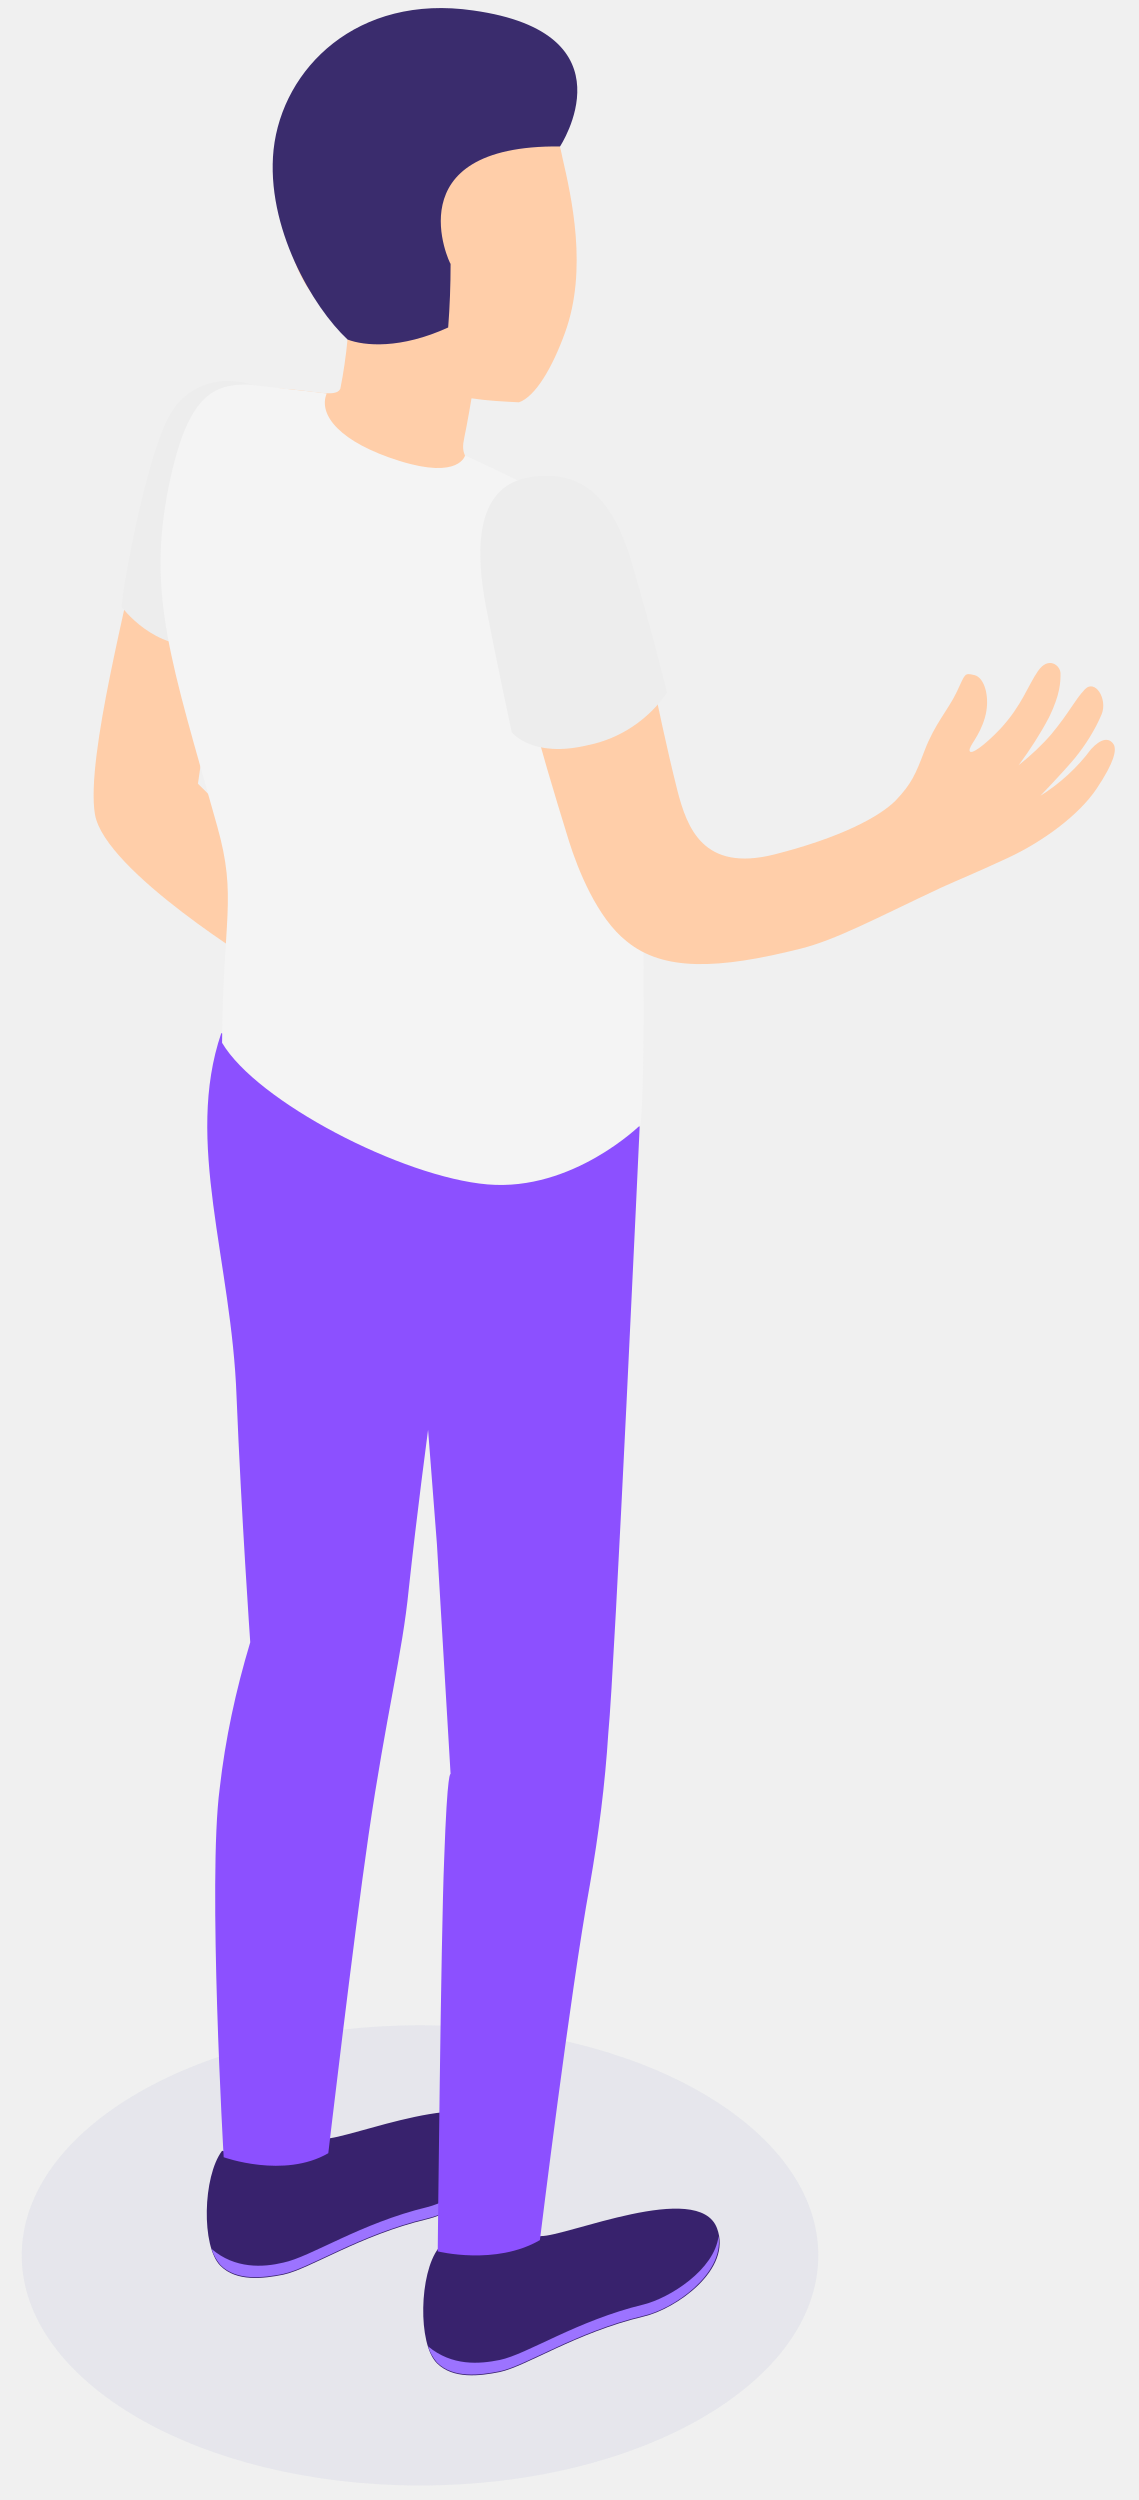
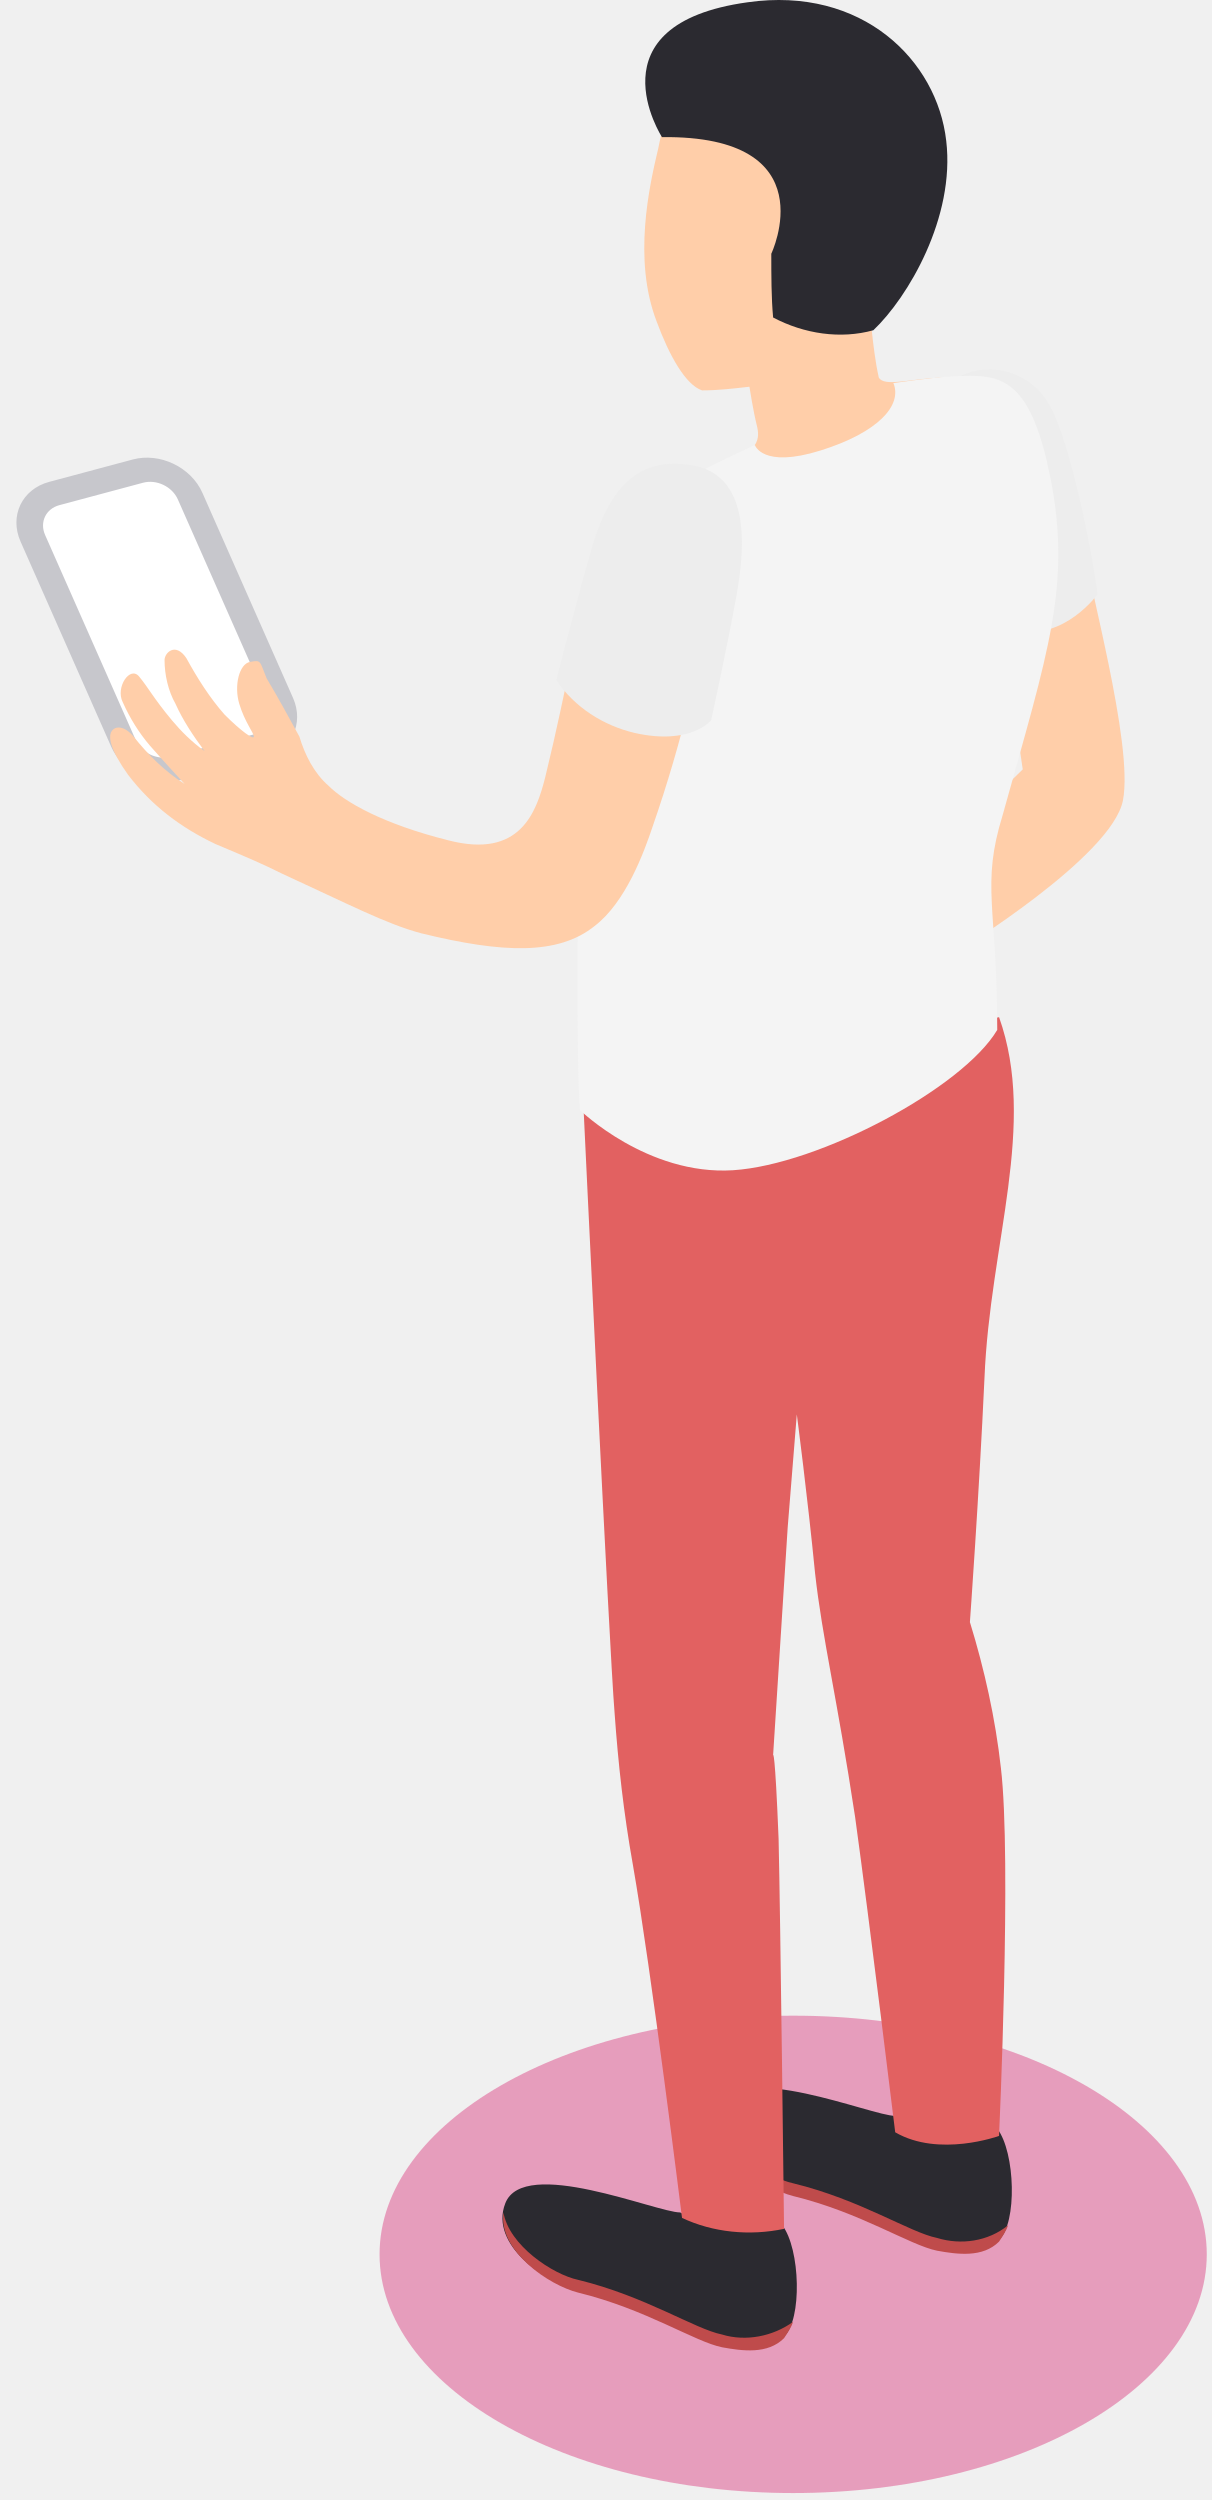
- <svg xmlns="http://www.w3.org/2000/svg" version="1.1" id="Layer_1" x="0px" y="0px" viewBox="0 0 141.5 310.7" style="enable-background:new 0 0 141.5 310.7;" xml:space="preserve">
-   <style type="text/css">
- 	.st0{opacity:0.4;fill:#D6D8E5;enable-background:new    ;}
- 	.st1{fill:#FFCEA9;}
- 	.st2{fill:#EDEDED;}
- 	.st3{fill:#38226D;}
- 	.st4{fill:#9C73FF;}
- 	.st5{fill:#8C50FF;}
- 	.st6{fill:#F4F4F4;}
- 	.st7{fill:#3A2C6D;}
- </style>
-   <g id="Men_2">
-     <ellipse class="st0" cx="52.2" cy="280.3" rx="49.5" ry="28.6" />
-     <path id="_Контур_6" class="st1" d="M16.9,68.5c-0.6,4.8-6.3,25.6-5.1,32.7s20.8,19,20.8,19l2.7-12.2L24.6,97.4l2.9-20.1   L16.9,68.5z" />
-     <path id="_Контур_7" class="st2" d="M32.1,48.1c-2.8-1.2-8-1.5-10.9,3.3s-5.9,21.2-6.1,24c0,0,4.1,5.6,10.1,4.7L32.1,48.1z" />
-     <path class="st3" d="M54.5,279.4c4.3,1.2,8.8,0.6,12.7-1.5c3.1,0.1,19.6-7,21.9-1c2,5.2-5.2,10.1-9.1,11c-8.4,2-14.6,6.2-17.9,6.9   c-2.5,0.5-5.8,0.9-7.8-1.1C51.9,291.3,52.1,282.5,54.5,279.4z" />
-     <path class="st4" d="M62.1,293.3c3.4-0.7,9.6-4.9,17.9-6.9c3.2-0.8,8.8-4.3,9.3-8.5c0.7,4.8-5.7,9.1-9.3,9.9   c-8.4,2-14.6,6.2-17.9,6.9c-2.5,0.5-5.8,0.9-7.8-1.1c-0.5-0.6-0.9-1.3-1.1-2C56.2,294.1,59.6,293.8,62.1,293.3z" />
-     <path class="st3" d="M27.6,267.3c4.3,1.2,8.8,0.6,12.7-1.5c3.1,0.1,19.6-7,21.9-1c2,5.2-5.2,10.1-9.1,11c-8.4,2-14.6,6.2-17.9,6.9   c-2.5,0.5-5.8,0.9-7.8-1.1C25,279.2,25.2,270.5,27.6,267.3z" />
-     <path class="st4" d="M35.2,281.2c3.4-0.7,9.6-4.9,17.9-6.9c3.2-0.8,8.8-4.3,9.3-8.5c0.8,4.8-5.7,9.1-9.3,9.9   c-8.4,2-14.6,6.2-17.9,6.9c-2.5,0.5-5.8,0.9-7.8-1.1c-0.5-0.6-0.9-1.3-1.1-2C29.2,282,32.7,281.8,35.2,281.2z" />
-     <path id="_Контур_8" class="st5" d="M27.3,222.3c0.7-6.2,2-12.2,3.8-18.2c0,0-1.1-15.7-1.7-30.5c-0.6-16.9-6.5-31.7-1.9-45.2   L79.5,140c0,0-3.1,67.3-3.9,75.4c-0.4,6.3-1.2,12.6-2.3,18.9c-2.4,13.1-6.2,44.1-6.2,44.1c-5.5,3.2-12.7,1.4-12.7,1.4   s0.4-39.3,0.8-48.7c0.4-11.5,0.8-10.6,0.8-10.6l-1.7-28.6l-1.1-14.2c0,0-1.4,10.5-2.4,19.8c-0.8,8.1-2.8,15.5-5,30.6   c-1.9,13.1-5,39.5-5,39.5c-5.5,3.2-13,0.5-13,0.5S25.8,233.7,27.3,222.3z" />
-     <path id="_Контур_9" class="st1" d="M34.9,48.3c4,0.2,6.9,1.2,7.4,0c0.4-2,0.7-4.1,0.9-6.2c-0.5-1.1-0.9-2.4-0.9-2.4   c-5-3.1-6.6-8.4-7.2-14.7C34,14.3,39.8,5,50.5,3.8c10.1-1,17.5,6,19.4,15.8c1.1,4.8,3.2,13.9,0.3,21.8c-1.6,4.4-3.7,7.9-5.7,8.6   c-2-0.1-4-0.2-5.9-0.5l0,0c0,0-0.5,3-0.9,4.9s-0.2,2.9,3.6,5.3s-5.8,7.1-12,6.7S36,62,34.1,58C32,53.5,32.1,48.2,34.9,48.3z" />
-     <path id="_Контур_10" class="st6" d="M40.6,48.9c-1.1,2.7,1.7,6.1,9.1,8.4s8.1-0.7,8.1-0.7s10.9,5,14.5,7.4   c4.5,3.1,6.4,12.2,7.1,27.4c0.7,17.7,0.8,43.9,0.2,48.4c0,0-8.4,8.3-19,7.4s-28.7-10.3-33-17.6c0.1-15.5,1.9-18-0.6-26.9   c-5.7-20.4-8.8-28.8-6-42.4c2.3-11.2,5.5-12.6,9.9-12.5C34.2,48.2,37.4,48.5,40.6,48.9z" />
-     <path id="_Контур_11" class="st1" d="M96.2,106.2c-8.8,2.2-10.8-3.3-12-7.9c-2.8-11.1-4.3-21.1-6.4-27.4   c-2.4-7.4-5-8.6-8.6-10c-4.2-1.7-7.9,1.9-6.5,11.3c1.7,11.2,3.9,19,8,32.3c1.1,3.5,3.5,9.6,7.2,12.5c4.5,3.7,11.3,3.5,21.6,0.9   c4.4-1.1,9.2-3.7,17.5-7.6c2.2-1,4-1.7,8.3-3.7s8.8-5.3,11-8.6s2.5-4.8,2.1-5.5c-0.6-0.9-1.6-0.7-2.8,0.6c-1.7,2.3-3.9,4.3-6.3,5.8   c0,0,2.8-2.9,4.3-4.7c1.3-1.6,2.5-3.5,3.3-5.4c0.8-1.9-0.8-4.5-2.1-3.1s-1.8,2.7-4.1,5.5c-1.2,1.4-2.6,2.7-4.1,3.9   c1.4-1.9,2.7-3.9,3.8-6c1.4-2.9,1.4-4.4,1.4-5.4s-1.5-2.2-2.8-0.3c-1.2,1.7-2,4.3-4.7,7.2c-2,2.1-3.7,3.3-3.8,2.7s1.2-1.7,1.9-4.1   s0-5-1.3-5.3s-1.1-0.2-2.2,2.1s-2.7,3.9-4,7.3c-1.1,2.9-1.6,4.1-3.6,6.2C109.3,101.5,104.5,104.1,96.2,106.2z" />
-     <path id="_Контур_12" class="st2" d="M65.9,59.3c5.9-0.9,10,1.8,12.6,10.6s4.4,16.2,4.4,16.2c-2.3,3.3-5.8,5.7-9.8,6.5   c-7,1.7-9.5-1.6-9.5-1.6s-2-9.3-3.2-15.6S58.7,60.4,65.9,59.3z" />
-     <path class="st7" d="M69.6,18.2c0,0,9.3-14.1-10.8-16.9C44.4-0.8,35.1,8.5,34,18.6c-1,9.6,4.9,19.6,9.2,23.6   c2.1,0.8,6.6,1.2,12.5-1.5c0.2-2.6,0.3-5.3,0.3-7.9C55.9,32.8,48.9,18,69.6,18.2z" />
-   </g>
+ <svg xmlns="http://www.w3.org/2000/svg" width="143" height="295" viewBox="0 0 143 295" fill="none">
+   <rect x="2.055" y="0.984" width="19.216" height="35.45" rx="4.5" transform="matrix(0.965926 -0.258819 0.404187 0.914676 -0.327605 59.0323)" fill="white" stroke="#C7C7CC" stroke-width="3" />
+   <path opacity="0.4" d="M93.594 294.18C120.548 294.18 142.399 281.57 142.399 266.014C142.399 250.459 120.548 237.849 93.594 237.849C66.639 237.849 44.788 250.459 44.788 266.014C44.788 281.57 66.639 294.18 93.594 294.18Z" fill="#D8216E" />
+   <path d="M127.779 63.695C128.209 68.21 133.799 87.776 132.509 94.441C131.219 101.106 112.944 112.286 112.944 112.286L110.364 100.891L120.684 90.786L117.889 71.866L127.779 63.695Z" fill="#FFCEA9" />
+   <path d="M113.374 44.345C117.029 42.625 121.544 43.915 123.694 47.57C126.489 52.085 129.284 67.565 129.499 70.145C129.499 70.145 125.629 75.521 120.039 74.446L113.374 44.345Z" fill="#EDEDED" />
+   <path d="M92.303 262.574C88.218 263.649 83.918 263.219 80.263 261.069C77.468 261.069 61.773 254.404 59.623 259.994C57.688 264.939 64.568 269.454 68.223 270.314C76.178 272.249 81.983 276.12 85.208 276.765C87.573 277.195 90.584 277.625 92.519 275.69C94.669 273.754 94.454 265.369 92.303 262.574Z" fill="#2B2A30" />
+   <path d="M85.208 275.475C81.983 274.83 76.178 270.959 68.223 269.024C65.213 268.379 60.053 264.939 59.408 261.069C58.763 265.584 64.783 269.669 68.223 270.529C76.178 272.464 81.983 276.334 85.208 276.98C87.573 277.41 90.584 277.84 92.519 275.904C92.948 275.259 93.379 274.614 93.594 273.969C91.228 275.689 88.003 276.335 85.208 275.475Z" fill="#BF4B4B" />
+   <path d="M117.674 251.179C113.589 252.254 109.289 251.824 105.634 249.674C102.839 249.674 87.143 243.009 84.993 248.599C83.058 253.544 89.939 258.059 93.594 258.919C101.549 260.854 107.354 264.724 110.579 265.369C112.944 265.799 115.954 266.229 117.889 264.294C120.039 262.359 119.824 253.974 117.674 251.179Z" fill="#2B2A30" />
+   <path d="M110.579 264.079C107.354 263.434 101.549 259.564 93.594 257.629C90.584 256.984 85.423 253.544 84.778 249.674C84.133 254.189 90.153 258.274 93.594 259.134C101.549 261.069 107.354 264.939 110.579 265.584C112.944 266.014 115.954 266.444 117.889 264.509C118.319 263.864 118.749 263.219 118.964 262.574C116.599 264.509 113.374 264.939 110.579 264.079Z" fill="#BF4B4B" />
+   <path d="M118.104 208.608C117.459 202.803 116.169 196.998 114.449 191.408C114.449 191.408 115.524 176.573 116.169 162.597C116.814 146.687 122.404 132.712 117.889 120.026L68.868 130.992C68.868 130.992 71.878 194.418 72.523 202.158C72.953 208.178 73.598 213.983 74.673 220.003C76.823 232.259 80.478 261.714 80.478 261.714C84.133 263.434 88.433 263.864 92.519 263.004C92.519 263.004 92.088 226.024 91.874 216.993C91.444 206.243 91.228 207.103 91.228 207.103L92.948 180.228L94.024 166.897C94.024 166.897 95.314 176.788 96.174 185.603C97.034 193.343 98.754 200.223 100.904 214.413C102.624 226.884 105.634 251.609 105.634 251.609C110.794 254.619 117.889 252.039 117.889 252.039C117.889 252.039 119.394 219.358 118.104 208.608Z" fill="#E26161" />
+   <path d="M110.794 44.56C107.139 44.775 104.344 45.635 103.699 44.56C103.269 42.625 103.054 40.69 102.839 38.755C103.269 37.68 103.699 36.605 103.699 36.605C108.429 33.81 109.934 28.65 110.579 22.63C111.654 12.524 106.279 3.709 95.959 2.634C86.498 1.559 79.403 8.224 77.683 17.47C76.608 21.985 74.673 30.585 77.468 37.895C78.973 41.98 80.908 45.42 82.843 46.065C84.778 46.065 86.498 45.85 88.433 45.635C88.433 45.635 88.864 48.43 89.293 50.15C89.724 51.87 89.508 52.945 85.853 55.095C82.198 57.245 91.228 61.76 97.249 61.33C103.269 60.9 109.719 57.245 111.654 53.59C113.589 49.505 113.374 44.56 110.794 44.56Z" fill="#FFCEA9" />
+   <path d="M105.419 45.205C106.494 47.785 103.699 51.01 96.819 53.16C89.939 55.31 89.079 52.515 89.079 52.515C84.348 54.665 79.833 57.03 75.318 59.61C71.018 62.62 69.298 71.005 68.653 85.411C68.008 101.966 68.008 126.692 68.438 130.992C68.438 130.992 76.393 138.732 86.498 138.087C96.604 137.442 113.589 128.412 117.674 121.532C117.674 106.911 115.739 104.546 118.319 96.161C123.694 76.811 126.489 69.07 123.909 56.17C121.759 45.635 118.749 44.345 114.449 44.345C111.654 44.345 108.429 44.775 105.419 45.205Z" fill="#F4F4F4" />
+   <path d="M52.958 99.171C61.343 101.321 63.278 95.946 64.353 91.646C66.933 81.111 68.438 71.65 70.373 65.845C72.738 58.75 75.103 57.675 78.543 56.385C82.628 54.665 86.068 58.105 84.563 67.135C82.843 77.456 80.478 87.561 77.038 97.451C75.963 100.676 73.813 106.481 70.158 109.276C65.858 112.716 59.408 112.501 49.733 110.136C45.648 109.061 41.133 106.696 33.177 103.041C31.027 101.966 29.522 101.321 25.437 99.601C21.352 97.666 17.912 95.086 15.117 91.431C12.967 88.421 12.752 86.916 13.182 86.271C13.612 85.626 14.687 85.626 15.762 86.916C17.482 89.066 19.417 91.001 21.782 92.506C21.782 92.506 19.202 89.711 17.697 87.991C16.407 86.486 15.332 84.766 14.472 82.831C13.612 81.111 15.332 78.531 16.407 79.821C17.482 81.111 18.127 82.401 20.277 84.981C21.352 86.271 22.642 87.561 24.147 88.636C22.857 86.916 21.567 84.981 20.707 83.046C19.847 81.541 19.417 79.606 19.417 77.886C19.417 77.026 20.707 75.736 21.997 77.671C23.287 80.036 24.792 82.401 26.512 84.336C28.447 86.271 29.952 87.346 29.952 86.916C29.952 86.486 28.877 85.196 28.232 83.046C27.587 80.896 28.232 78.316 29.522 78.101C30.812 77.886 30.597 77.886 31.457 80.036C32.747 82.186 34.037 84.551 35.327 86.916C35.972 89.066 37.047 91.216 38.767 92.721C40.703 94.656 45.218 97.236 52.958 99.171Z" fill="#FFCEA9" />
+   <path d="M81.553 54.88C75.963 54.02 72.093 56.6 69.728 64.985C67.363 73.371 65.643 80.251 65.643 80.251C67.793 83.476 71.233 85.626 74.888 86.486C81.553 87.991 83.918 84.981 83.918 84.981C83.918 84.981 85.853 76.166 86.928 70.145C88.003 64.125 88.433 55.955 81.553 54.88Z" fill="#EDEDED" />
+   <path d="M78.113 16.179C78.113 16.179 69.513 2.849 88.218 0.269C101.764 -1.666 110.579 7.149 111.654 16.609C112.729 25.64 107.139 35.1 103.054 38.97C99.184 40.045 94.884 39.4 91.228 37.465C91.013 35.1 91.013 32.52 91.013 29.94C91.013 29.94 97.679 15.964 78.113 16.179Z" fill="#2B2A30" />
</svg>
